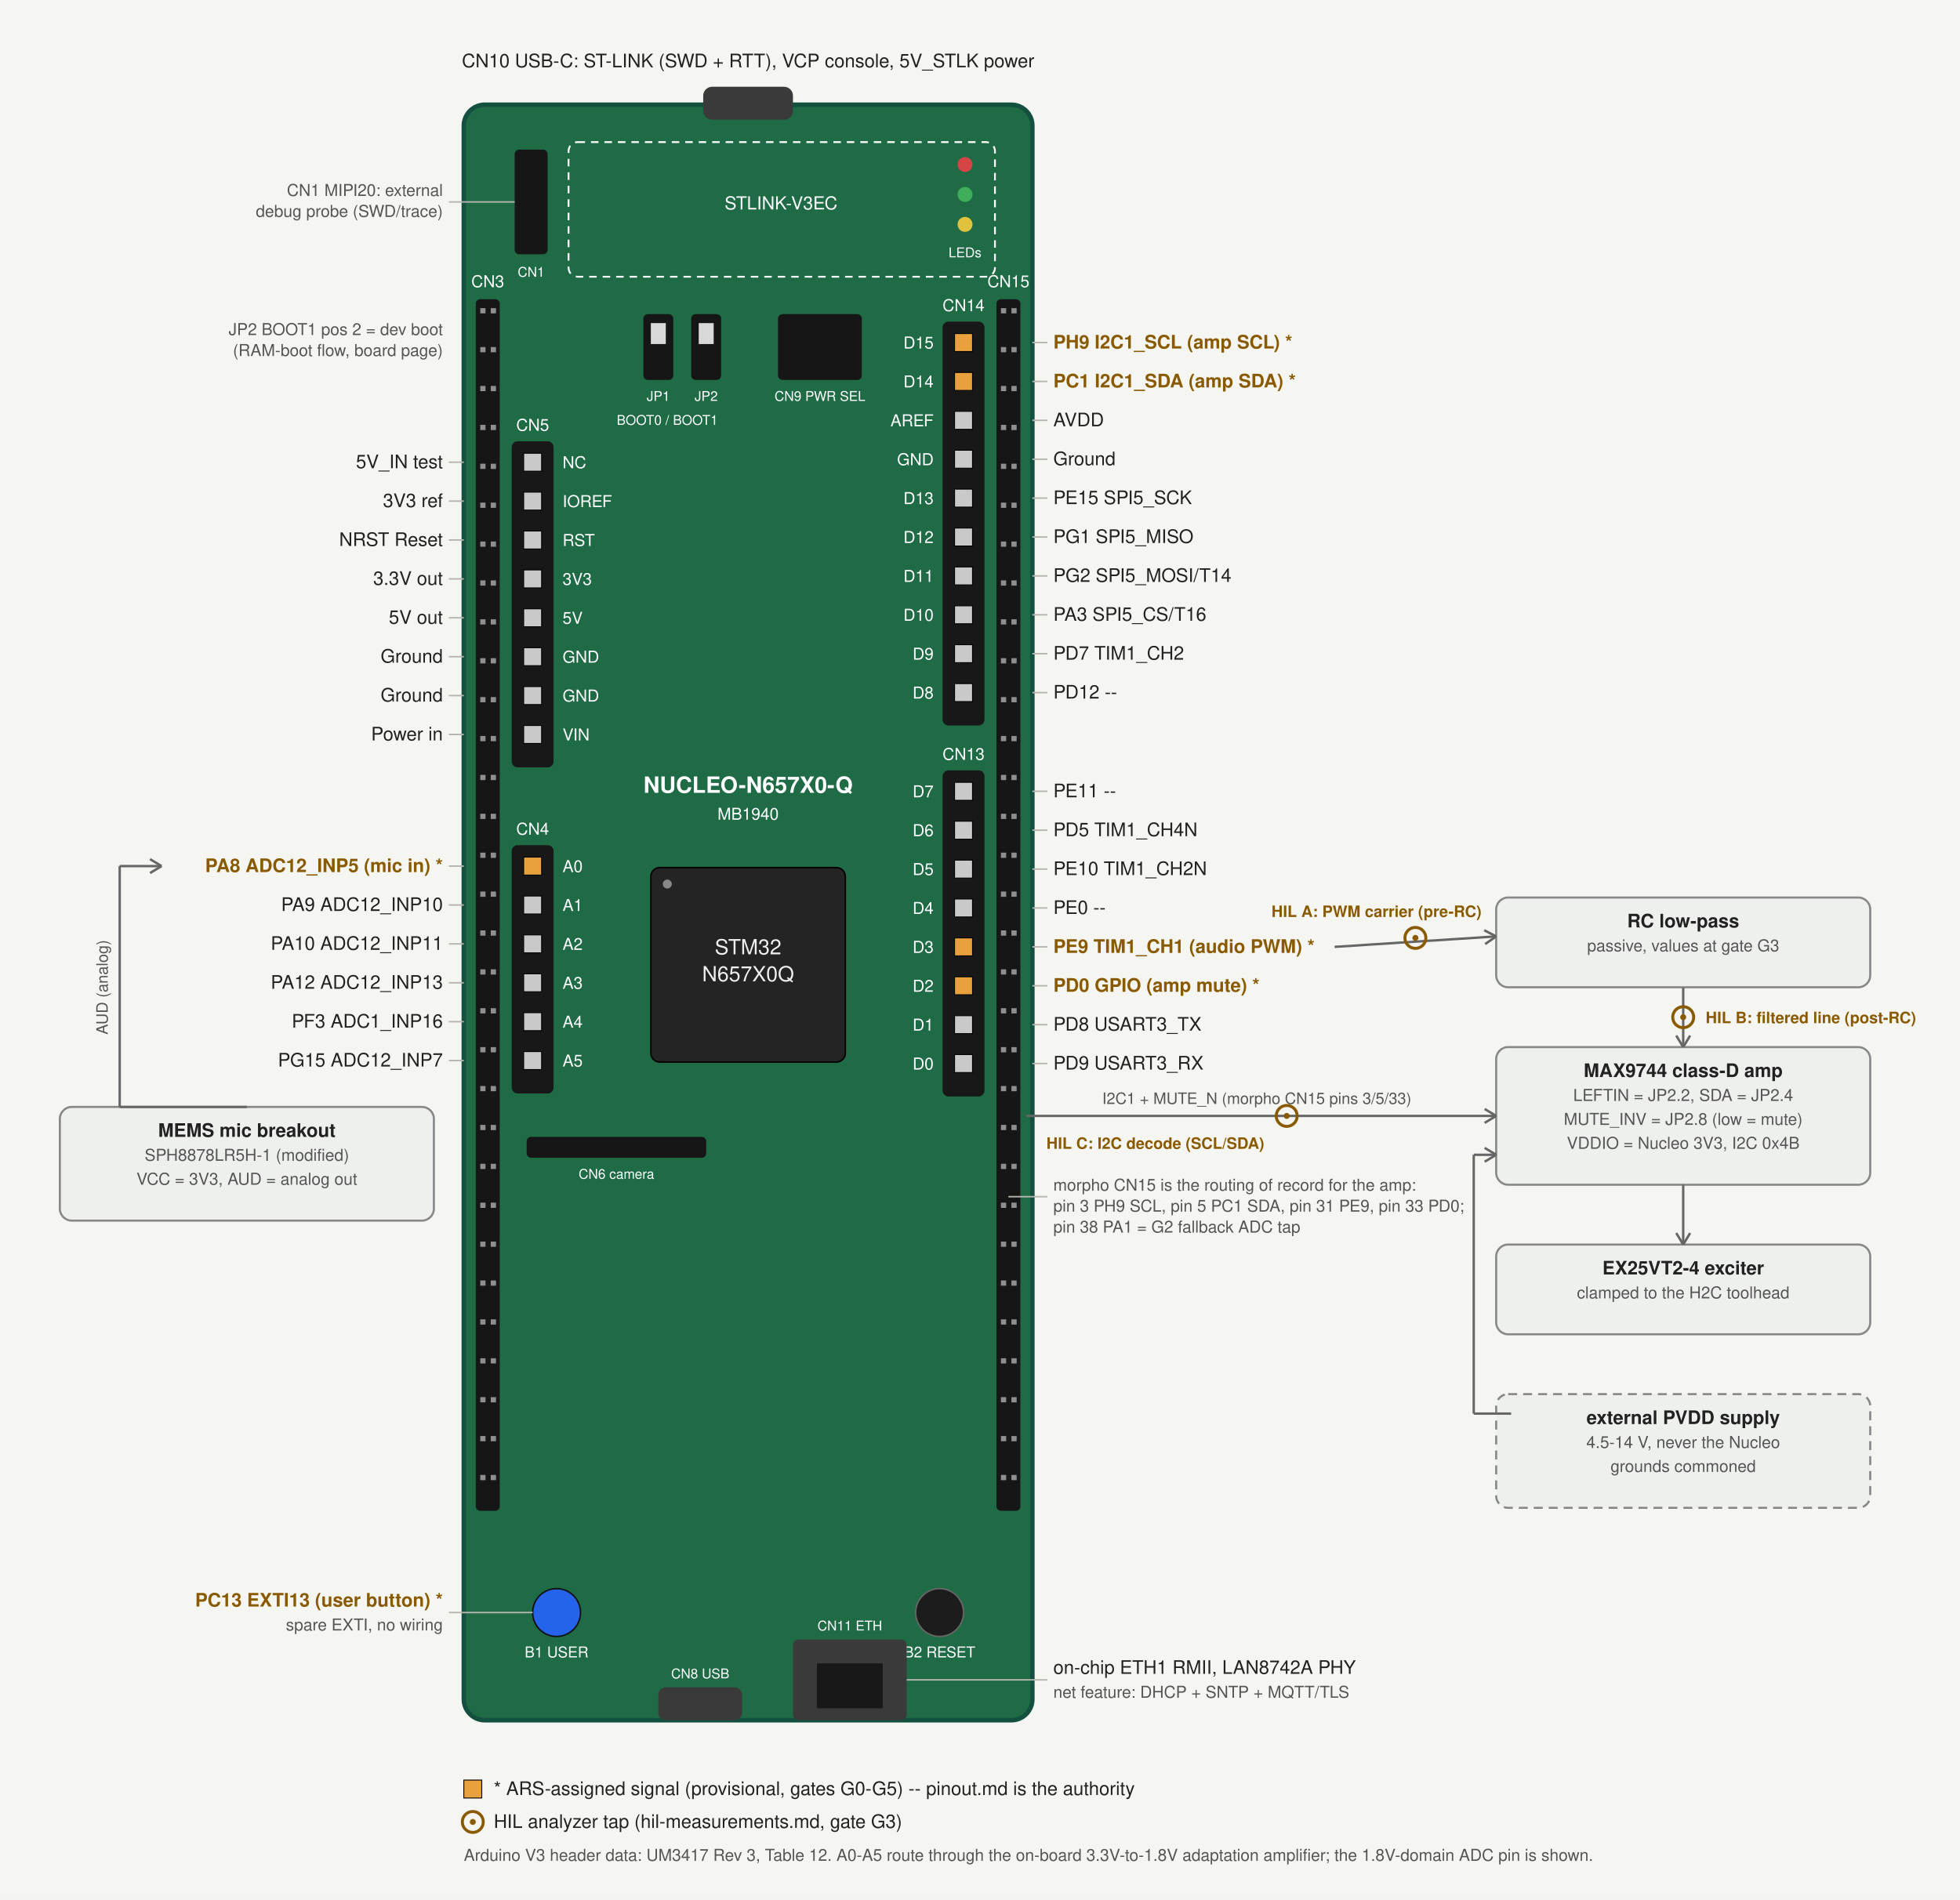
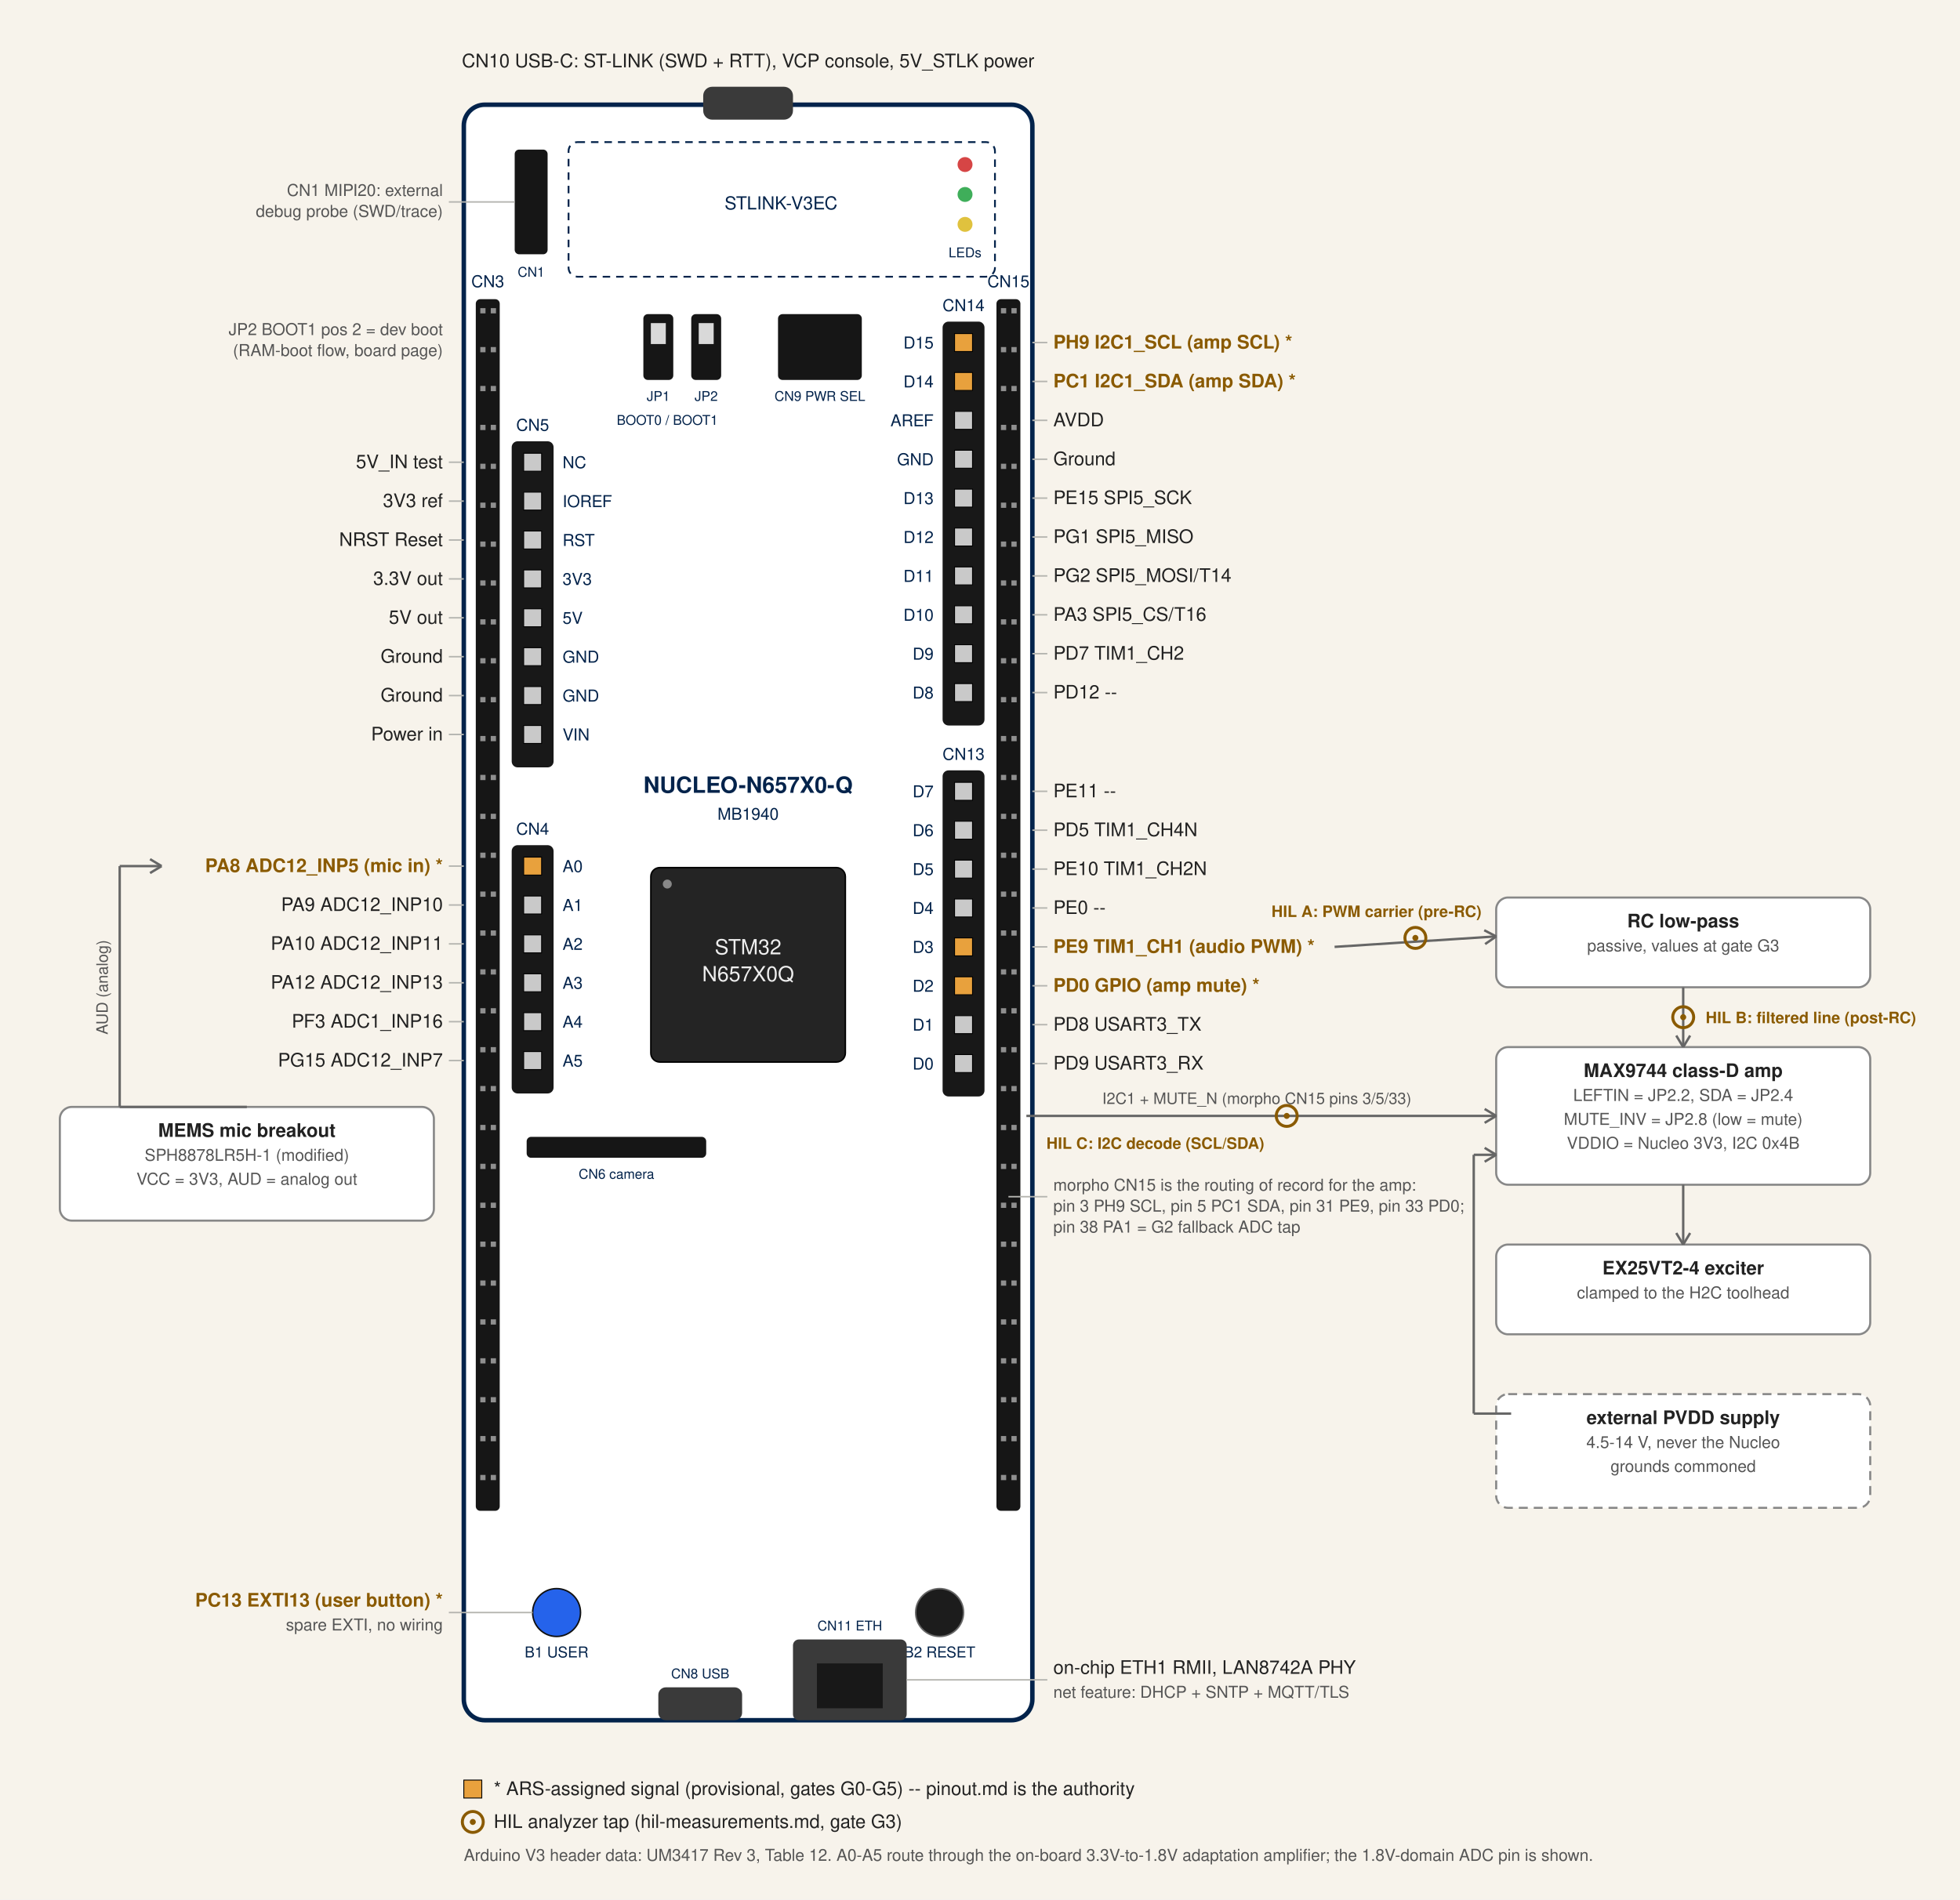
<svg xmlns="http://www.w3.org/2000/svg" viewBox="0 0 1310 1270" font-family="Helvetica, Arial, sans-serif">
-   <rect x="0" y="0" width="1310" height="1270" fill="#f5f5f2" />
-   <rect x="310" y="70" width="380" height="1080" rx="14" fill="#1e6b46" stroke="#14503f" stroke-width="3" />
+   <rect x="0" y="0" width="1310" height="1270" fill="#f7f3eb" />
+   <rect x="310" y="70" width="380" height="1080" rx="14" fill="#ffffff" stroke="#03234B" stroke-width="3" />
  <rect x="318" y="200" width="16" height="810" fill="#161616" rx="3" />
  <rect x="321" y="206" width="3.5" height="3.5" fill="#8f8f8f" />
  <rect x="328" y="206" width="3.5" height="3.5" fill="#8f8f8f" />
  <rect x="321" y="232" width="3.5" height="3.5" fill="#8f8f8f" />
  <rect x="328" y="232" width="3.5" height="3.5" fill="#8f8f8f" />
  <rect x="321" y="258" width="3.5" height="3.5" fill="#8f8f8f" />
  <rect x="328" y="258" width="3.5" height="3.5" fill="#8f8f8f" />
  <rect x="321" y="284" width="3.5" height="3.5" fill="#8f8f8f" />
  <rect x="328" y="284" width="3.5" height="3.5" fill="#8f8f8f" />
  <rect x="321" y="310" width="3.5" height="3.5" fill="#8f8f8f" />
  <rect x="328" y="310" width="3.5" height="3.5" fill="#8f8f8f" />
  <rect x="321" y="336" width="3.5" height="3.5" fill="#8f8f8f" />
  <rect x="328" y="336" width="3.5" height="3.5" fill="#8f8f8f" />
  <rect x="321" y="362" width="3.5" height="3.5" fill="#8f8f8f" />
  <rect x="328" y="362" width="3.5" height="3.5" fill="#8f8f8f" />
  <rect x="321" y="388" width="3.5" height="3.5" fill="#8f8f8f" />
  <rect x="328" y="388" width="3.5" height="3.5" fill="#8f8f8f" />
  <rect x="321" y="414" width="3.5" height="3.5" fill="#8f8f8f" />
  <rect x="328" y="414" width="3.5" height="3.5" fill="#8f8f8f" />
  <rect x="321" y="440" width="3.5" height="3.5" fill="#8f8f8f" />
  <rect x="328" y="440" width="3.5" height="3.5" fill="#8f8f8f" />
  <rect x="321" y="466" width="3.5" height="3.5" fill="#8f8f8f" />
  <rect x="328" y="466" width="3.5" height="3.5" fill="#8f8f8f" />
  <rect x="321" y="492" width="3.5" height="3.5" fill="#8f8f8f" />
  <rect x="328" y="492" width="3.5" height="3.5" fill="#8f8f8f" />
  <rect x="321" y="518" width="3.5" height="3.5" fill="#8f8f8f" />
  <rect x="328" y="518" width="3.5" height="3.5" fill="#8f8f8f" />
  <rect x="321" y="544" width="3.5" height="3.5" fill="#8f8f8f" />
  <rect x="328" y="544" width="3.5" height="3.5" fill="#8f8f8f" />
  <rect x="321" y="570" width="3.5" height="3.5" fill="#8f8f8f" />
  <rect x="328" y="570" width="3.5" height="3.5" fill="#8f8f8f" />
  <rect x="321" y="596" width="3.5" height="3.5" fill="#8f8f8f" />
  <rect x="328" y="596" width="3.5" height="3.5" fill="#8f8f8f" />
  <rect x="321" y="622" width="3.5" height="3.5" fill="#8f8f8f" />
  <rect x="328" y="622" width="3.5" height="3.5" fill="#8f8f8f" />
  <rect x="321" y="648" width="3.5" height="3.5" fill="#8f8f8f" />
  <rect x="328" y="648" width="3.5" height="3.5" fill="#8f8f8f" />
  <rect x="321" y="674" width="3.5" height="3.5" fill="#8f8f8f" />
  <rect x="328" y="674" width="3.5" height="3.5" fill="#8f8f8f" />
  <rect x="321" y="700" width="3.5" height="3.5" fill="#8f8f8f" />
  <rect x="328" y="700" width="3.5" height="3.5" fill="#8f8f8f" />
  <rect x="321" y="726" width="3.5" height="3.5" fill="#8f8f8f" />
  <rect x="328" y="726" width="3.5" height="3.5" fill="#8f8f8f" />
  <rect x="321" y="752" width="3.5" height="3.5" fill="#8f8f8f" />
  <rect x="328" y="752" width="3.5" height="3.5" fill="#8f8f8f" />
  <rect x="321" y="778" width="3.5" height="3.5" fill="#8f8f8f" />
  <rect x="328" y="778" width="3.5" height="3.5" fill="#8f8f8f" />
  <rect x="321" y="804" width="3.5" height="3.5" fill="#8f8f8f" />
  <rect x="328" y="804" width="3.5" height="3.5" fill="#8f8f8f" />
  <rect x="321" y="830" width="3.5" height="3.5" fill="#8f8f8f" />
  <rect x="328" y="830" width="3.5" height="3.5" fill="#8f8f8f" />
  <rect x="321" y="856" width="3.5" height="3.5" fill="#8f8f8f" />
  <rect x="328" y="856" width="3.5" height="3.5" fill="#8f8f8f" />
  <rect x="321" y="882" width="3.5" height="3.5" fill="#8f8f8f" />
  <rect x="328" y="882" width="3.5" height="3.5" fill="#8f8f8f" />
  <rect x="321" y="908" width="3.5" height="3.5" fill="#8f8f8f" />
  <rect x="328" y="908" width="3.5" height="3.5" fill="#8f8f8f" />
  <rect x="321" y="934" width="3.5" height="3.5" fill="#8f8f8f" />
  <rect x="328" y="934" width="3.5" height="3.5" fill="#8f8f8f" />
  <rect x="321" y="960" width="3.5" height="3.5" fill="#8f8f8f" />
  <rect x="328" y="960" width="3.5" height="3.5" fill="#8f8f8f" />
  <rect x="321" y="986" width="3.5" height="3.5" fill="#8f8f8f" />
  <rect x="328" y="986" width="3.5" height="3.5" fill="#8f8f8f" />
-   <text x="326" y="192" font-size="11" fill="#ffffff" text-anchor="middle">CN3</text>
+   <text x="326" y="192" font-size="11" fill="#03234B" text-anchor="middle">CN3</text>
  <rect x="666" y="200" width="16" height="810" fill="#161616" rx="3" />
  <rect x="669" y="206" width="3.5" height="3.5" fill="#8f8f8f" />
  <rect x="676" y="206" width="3.5" height="3.5" fill="#8f8f8f" />
  <rect x="669" y="232" width="3.5" height="3.5" fill="#8f8f8f" />
  <rect x="676" y="232" width="3.5" height="3.5" fill="#8f8f8f" />
  <rect x="669" y="258" width="3.5" height="3.5" fill="#8f8f8f" />
  <rect x="676" y="258" width="3.5" height="3.5" fill="#8f8f8f" />
  <rect x="669" y="284" width="3.5" height="3.5" fill="#8f8f8f" />
  <rect x="676" y="284" width="3.5" height="3.5" fill="#8f8f8f" />
  <rect x="669" y="310" width="3.5" height="3.5" fill="#8f8f8f" />
  <rect x="676" y="310" width="3.5" height="3.5" fill="#8f8f8f" />
  <rect x="669" y="336" width="3.5" height="3.5" fill="#8f8f8f" />
  <rect x="676" y="336" width="3.5" height="3.5" fill="#8f8f8f" />
  <rect x="669" y="362" width="3.5" height="3.5" fill="#8f8f8f" />
  <rect x="676" y="362" width="3.5" height="3.5" fill="#8f8f8f" />
  <rect x="669" y="388" width="3.5" height="3.5" fill="#8f8f8f" />
  <rect x="676" y="388" width="3.5" height="3.5" fill="#8f8f8f" />
  <rect x="669" y="414" width="3.5" height="3.5" fill="#8f8f8f" />
  <rect x="676" y="414" width="3.5" height="3.5" fill="#8f8f8f" />
  <rect x="669" y="440" width="3.5" height="3.5" fill="#8f8f8f" />
  <rect x="676" y="440" width="3.5" height="3.5" fill="#8f8f8f" />
  <rect x="669" y="466" width="3.5" height="3.5" fill="#8f8f8f" />
  <rect x="676" y="466" width="3.5" height="3.5" fill="#8f8f8f" />
  <rect x="669" y="492" width="3.5" height="3.5" fill="#8f8f8f" />
  <rect x="676" y="492" width="3.5" height="3.5" fill="#8f8f8f" />
  <rect x="669" y="518" width="3.5" height="3.5" fill="#8f8f8f" />
  <rect x="676" y="518" width="3.5" height="3.5" fill="#8f8f8f" />
  <rect x="669" y="544" width="3.5" height="3.5" fill="#8f8f8f" />
  <rect x="676" y="544" width="3.5" height="3.5" fill="#8f8f8f" />
  <rect x="669" y="570" width="3.5" height="3.5" fill="#8f8f8f" />
  <rect x="676" y="570" width="3.5" height="3.5" fill="#8f8f8f" />
  <rect x="669" y="596" width="3.5" height="3.5" fill="#8f8f8f" />
  <rect x="676" y="596" width="3.5" height="3.5" fill="#8f8f8f" />
  <rect x="669" y="622" width="3.5" height="3.5" fill="#8f8f8f" />
  <rect x="676" y="622" width="3.5" height="3.5" fill="#8f8f8f" />
  <rect x="669" y="648" width="3.5" height="3.5" fill="#8f8f8f" />
  <rect x="676" y="648" width="3.5" height="3.5" fill="#8f8f8f" />
  <rect x="669" y="674" width="3.5" height="3.5" fill="#8f8f8f" />
  <rect x="676" y="674" width="3.5" height="3.5" fill="#8f8f8f" />
  <rect x="669" y="700" width="3.5" height="3.5" fill="#8f8f8f" />
  <rect x="676" y="700" width="3.5" height="3.5" fill="#8f8f8f" />
  <rect x="669" y="726" width="3.5" height="3.5" fill="#8f8f8f" />
  <rect x="676" y="726" width="3.5" height="3.5" fill="#8f8f8f" />
  <rect x="669" y="752" width="3.5" height="3.5" fill="#8f8f8f" />
  <rect x="676" y="752" width="3.5" height="3.5" fill="#8f8f8f" />
  <rect x="669" y="778" width="3.5" height="3.5" fill="#8f8f8f" />
  <rect x="676" y="778" width="3.5" height="3.5" fill="#8f8f8f" />
  <rect x="669" y="804" width="3.5" height="3.5" fill="#8f8f8f" />
  <rect x="676" y="804" width="3.5" height="3.5" fill="#8f8f8f" />
  <rect x="669" y="830" width="3.5" height="3.5" fill="#8f8f8f" />
  <rect x="676" y="830" width="3.5" height="3.5" fill="#8f8f8f" />
  <rect x="669" y="856" width="3.5" height="3.5" fill="#8f8f8f" />
  <rect x="676" y="856" width="3.5" height="3.5" fill="#8f8f8f" />
  <rect x="669" y="882" width="3.5" height="3.5" fill="#8f8f8f" />
  <rect x="676" y="882" width="3.5" height="3.5" fill="#8f8f8f" />
  <rect x="669" y="908" width="3.5" height="3.5" fill="#8f8f8f" />
  <rect x="676" y="908" width="3.5" height="3.5" fill="#8f8f8f" />
  <rect x="669" y="934" width="3.5" height="3.5" fill="#8f8f8f" />
  <rect x="676" y="934" width="3.5" height="3.5" fill="#8f8f8f" />
  <rect x="669" y="960" width="3.5" height="3.5" fill="#8f8f8f" />
  <rect x="676" y="960" width="3.5" height="3.5" fill="#8f8f8f" />
  <rect x="669" y="986" width="3.5" height="3.5" fill="#8f8f8f" />
  <rect x="676" y="986" width="3.5" height="3.5" fill="#8f8f8f" />
-   <text x="674" y="192" font-size="11" fill="#ffffff" text-anchor="middle">CN15</text>
-   <text x="500" y="530" font-size="15" fill="#ffffff" text-anchor="middle" font-weight="bold">NUCLEO-N657X0-Q</text>
-   <text x="500" y="548" font-size="11" fill="#ffffff" text-anchor="middle">MB1940</text>
+   <text x="674" y="192" font-size="11" fill="#03234B" text-anchor="middle">CN15</text>
+   <text x="500" y="530" font-size="15" fill="#03234B" text-anchor="middle" font-weight="bold">NUCLEO-N657X0-Q</text>
+   <text x="500" y="548" font-size="11" fill="#03234B" text-anchor="middle">MB1940</text>
  <rect x="630" y="215" width="28" height="270" rx="4" fill="#181818" />
-   <text x="644" y="208" font-size="11" fill="#ffffff" text-anchor="middle">CN14</text>
+   <text x="644" y="208" font-size="11" fill="#03234B" text-anchor="middle">CN14</text>
  <rect x="638" y="223" width="12" height="12" fill="#e8a13d" stroke="#000" stroke-width="0.6" />
-   <text x="624" y="233" font-size="11" fill="#ffffff" text-anchor="end">D15</text>
+   <text x="624" y="233" font-size="11" fill="#03234B" text-anchor="end">D15</text>
  <line x1="690" y1="229" x2="700" y2="229" stroke="#b5b5b0" stroke-width="1" />
  <text x="704" y="233" font-size="12.5" fill="#8a5a00" font-weight="bold" text-anchor="start">PH9  I2C1_SCL  (amp SCL) *</text>
  <rect x="638" y="249" width="12" height="12" fill="#e8a13d" stroke="#000" stroke-width="0.6" />
-   <text x="624" y="259" font-size="11" fill="#ffffff" text-anchor="end">D14</text>
+   <text x="624" y="259" font-size="11" fill="#03234B" text-anchor="end">D14</text>
  <line x1="690" y1="255" x2="700" y2="255" stroke="#b5b5b0" stroke-width="1" />
  <text x="704" y="259" font-size="12.5" fill="#8a5a00" font-weight="bold" text-anchor="start">PC1  I2C1_SDA  (amp SDA) *</text>
  <rect x="638" y="275" width="12" height="12" fill="#c9c9c9" stroke="#000" stroke-width="0.6" />
-   <text x="624" y="285" font-size="11" fill="#ffffff" text-anchor="end">AREF</text>
+   <text x="624" y="285" font-size="11" fill="#03234B" text-anchor="end">AREF</text>
  <line x1="690" y1="281" x2="700" y2="281" stroke="#b5b5b0" stroke-width="1" />
  <text x="704" y="285" font-size="12.5" fill="#222222" text-anchor="start">AVDD</text>
  <rect x="638" y="301" width="12" height="12" fill="#c9c9c9" stroke="#000" stroke-width="0.6" />
-   <text x="624" y="311" font-size="11" fill="#ffffff" text-anchor="end">GND</text>
+   <text x="624" y="311" font-size="11" fill="#03234B" text-anchor="end">GND</text>
  <line x1="690" y1="307" x2="700" y2="307" stroke="#b5b5b0" stroke-width="1" />
  <text x="704" y="311" font-size="12.5" fill="#222222" text-anchor="start">Ground</text>
  <rect x="638" y="327" width="12" height="12" fill="#c9c9c9" stroke="#000" stroke-width="0.6" />
-   <text x="624" y="337" font-size="11" fill="#ffffff" text-anchor="end">D13</text>
+   <text x="624" y="337" font-size="11" fill="#03234B" text-anchor="end">D13</text>
  <line x1="690" y1="333" x2="700" y2="333" stroke="#b5b5b0" stroke-width="1" />
  <text x="704" y="337" font-size="12.5" fill="#222222" text-anchor="start">PE15  SPI5_SCK</text>
  <rect x="638" y="353" width="12" height="12" fill="#c9c9c9" stroke="#000" stroke-width="0.6" />
-   <text x="624" y="363" font-size="11" fill="#ffffff" text-anchor="end">D12</text>
+   <text x="624" y="363" font-size="11" fill="#03234B" text-anchor="end">D12</text>
  <line x1="690" y1="359" x2="700" y2="359" stroke="#b5b5b0" stroke-width="1" />
  <text x="704" y="363" font-size="12.5" fill="#222222" text-anchor="start">PG1  SPI5_MISO</text>
  <rect x="638" y="379" width="12" height="12" fill="#c9c9c9" stroke="#000" stroke-width="0.6" />
-   <text x="624" y="389" font-size="11" fill="#ffffff" text-anchor="end">D11</text>
+   <text x="624" y="389" font-size="11" fill="#03234B" text-anchor="end">D11</text>
  <line x1="690" y1="385" x2="700" y2="385" stroke="#b5b5b0" stroke-width="1" />
  <text x="704" y="389" font-size="12.5" fill="#222222" text-anchor="start">PG2  SPI5_MOSI/T14</text>
  <rect x="638" y="405" width="12" height="12" fill="#c9c9c9" stroke="#000" stroke-width="0.6" />
-   <text x="624" y="415" font-size="11" fill="#ffffff" text-anchor="end">D10</text>
+   <text x="624" y="415" font-size="11" fill="#03234B" text-anchor="end">D10</text>
  <line x1="690" y1="411" x2="700" y2="411" stroke="#b5b5b0" stroke-width="1" />
  <text x="704" y="415" font-size="12.5" fill="#222222" text-anchor="start">PA3  SPI5_CS/T16</text>
  <rect x="638" y="431" width="12" height="12" fill="#c9c9c9" stroke="#000" stroke-width="0.6" />
-   <text x="624" y="441" font-size="11" fill="#ffffff" text-anchor="end">D9</text>
+   <text x="624" y="441" font-size="11" fill="#03234B" text-anchor="end">D9</text>
  <line x1="690" y1="437" x2="700" y2="437" stroke="#b5b5b0" stroke-width="1" />
  <text x="704" y="441" font-size="12.5" fill="#222222" text-anchor="start">PD7  TIM1_CH2</text>
  <rect x="638" y="457" width="12" height="12" fill="#c9c9c9" stroke="#000" stroke-width="0.6" />
-   <text x="624" y="467" font-size="11" fill="#ffffff" text-anchor="end">D8</text>
+   <text x="624" y="467" font-size="11" fill="#03234B" text-anchor="end">D8</text>
  <line x1="690" y1="463" x2="700" y2="463" stroke="#b5b5b0" stroke-width="1" />
  <text x="704" y="467" font-size="12.5" fill="#222222" text-anchor="start">PD12  --</text>
  <rect x="630" y="515" width="28" height="218" rx="4" fill="#181818" />
-   <text x="644" y="508" font-size="11" fill="#ffffff" text-anchor="middle">CN13</text>
+   <text x="644" y="508" font-size="11" fill="#03234B" text-anchor="middle">CN13</text>
  <rect x="638" y="523" width="12" height="12" fill="#c9c9c9" stroke="#000" stroke-width="0.6" />
-   <text x="624" y="533" font-size="11" fill="#ffffff" text-anchor="end">D7</text>
+   <text x="624" y="533" font-size="11" fill="#03234B" text-anchor="end">D7</text>
  <line x1="690" y1="529" x2="700" y2="529" stroke="#b5b5b0" stroke-width="1" />
  <text x="704" y="533" font-size="12.5" fill="#222222" text-anchor="start">PE11  --</text>
  <rect x="638" y="549" width="12" height="12" fill="#c9c9c9" stroke="#000" stroke-width="0.6" />
-   <text x="624" y="559" font-size="11" fill="#ffffff" text-anchor="end">D6</text>
+   <text x="624" y="559" font-size="11" fill="#03234B" text-anchor="end">D6</text>
  <line x1="690" y1="555" x2="700" y2="555" stroke="#b5b5b0" stroke-width="1" />
  <text x="704" y="559" font-size="12.5" fill="#222222" text-anchor="start">PD5  TIM1_CH4N</text>
  <rect x="638" y="575" width="12" height="12" fill="#c9c9c9" stroke="#000" stroke-width="0.6" />
-   <text x="624" y="585" font-size="11" fill="#ffffff" text-anchor="end">D5</text>
+   <text x="624" y="585" font-size="11" fill="#03234B" text-anchor="end">D5</text>
  <line x1="690" y1="581" x2="700" y2="581" stroke="#b5b5b0" stroke-width="1" />
  <text x="704" y="585" font-size="12.5" fill="#222222" text-anchor="start">PE10  TIM1_CH2N</text>
  <rect x="638" y="601" width="12" height="12" fill="#c9c9c9" stroke="#000" stroke-width="0.6" />
-   <text x="624" y="611" font-size="11" fill="#ffffff" text-anchor="end">D4</text>
+   <text x="624" y="611" font-size="11" fill="#03234B" text-anchor="end">D4</text>
  <line x1="690" y1="607" x2="700" y2="607" stroke="#b5b5b0" stroke-width="1" />
  <text x="704" y="611" font-size="12.5" fill="#222222" text-anchor="start">PE0  --</text>
  <rect x="638" y="627" width="12" height="12" fill="#e8a13d" stroke="#000" stroke-width="0.6" />
-   <text x="624" y="637" font-size="11" fill="#ffffff" text-anchor="end">D3</text>
+   <text x="624" y="637" font-size="11" fill="#03234B" text-anchor="end">D3</text>
  <line x1="690" y1="633" x2="700" y2="633" stroke="#b5b5b0" stroke-width="1" />
  <text x="704" y="637" font-size="12.5" fill="#8a5a00" font-weight="bold" text-anchor="start">PE9  TIM1_CH1  (audio PWM) *</text>
  <rect x="638" y="653" width="12" height="12" fill="#e8a13d" stroke="#000" stroke-width="0.6" />
-   <text x="624" y="663" font-size="11" fill="#ffffff" text-anchor="end">D2</text>
+   <text x="624" y="663" font-size="11" fill="#03234B" text-anchor="end">D2</text>
  <line x1="690" y1="659" x2="700" y2="659" stroke="#b5b5b0" stroke-width="1" />
  <text x="704" y="663" font-size="12.5" fill="#8a5a00" font-weight="bold" text-anchor="start">PD0  GPIO  (amp mute) *</text>
  <rect x="638" y="679" width="12" height="12" fill="#c9c9c9" stroke="#000" stroke-width="0.6" />
-   <text x="624" y="689" font-size="11" fill="#ffffff" text-anchor="end">D1</text>
+   <text x="624" y="689" font-size="11" fill="#03234B" text-anchor="end">D1</text>
  <line x1="690" y1="685" x2="700" y2="685" stroke="#b5b5b0" stroke-width="1" />
  <text x="704" y="689" font-size="12.5" fill="#222222" text-anchor="start">PD8  USART3_TX</text>
  <rect x="638" y="705" width="12" height="12" fill="#c9c9c9" stroke="#000" stroke-width="0.6" />
-   <text x="624" y="715" font-size="11" fill="#ffffff" text-anchor="end">D0</text>
+   <text x="624" y="715" font-size="11" fill="#03234B" text-anchor="end">D0</text>
  <line x1="690" y1="711" x2="700" y2="711" stroke="#b5b5b0" stroke-width="1" />
  <text x="704" y="715" font-size="12.5" fill="#222222" text-anchor="start">PD9  USART3_RX</text>
  <rect x="342" y="295" width="28" height="218" rx="4" fill="#181818" />
-   <text x="356" y="288" font-size="11" fill="#ffffff" text-anchor="middle">CN5</text>
+   <text x="356" y="288" font-size="11" fill="#03234B" text-anchor="middle">CN5</text>
  <rect x="350" y="303" width="12" height="12" fill="#c9c9c9" stroke="#000" stroke-width="0.6" />
-   <text x="376" y="313" font-size="11" fill="#ffffff">NC</text>
+   <text x="376" y="313" font-size="11" fill="#03234B">NC</text>
  <line x1="310" y1="309" x2="300" y2="309" stroke="#b5b5b0" stroke-width="1" />
  <text x="296" y="313" font-size="12.5" fill="#222222" text-anchor="end">5V_IN test</text>
  <rect x="350" y="329" width="12" height="12" fill="#c9c9c9" stroke="#000" stroke-width="0.6" />
-   <text x="376" y="339" font-size="11" fill="#ffffff">IOREF</text>
+   <text x="376" y="339" font-size="11" fill="#03234B">IOREF</text>
  <line x1="310" y1="335" x2="300" y2="335" stroke="#b5b5b0" stroke-width="1" />
  <text x="296" y="339" font-size="12.5" fill="#222222" text-anchor="end">3V3 ref</text>
  <rect x="350" y="355" width="12" height="12" fill="#c9c9c9" stroke="#000" stroke-width="0.6" />
-   <text x="376" y="365" font-size="11" fill="#ffffff">RST</text>
+   <text x="376" y="365" font-size="11" fill="#03234B">RST</text>
  <line x1="310" y1="361" x2="300" y2="361" stroke="#b5b5b0" stroke-width="1" />
  <text x="296" y="365" font-size="12.5" fill="#222222" text-anchor="end">NRST  Reset</text>
  <rect x="350" y="381" width="12" height="12" fill="#c9c9c9" stroke="#000" stroke-width="0.6" />
-   <text x="376" y="391" font-size="11" fill="#ffffff">3V3</text>
+   <text x="376" y="391" font-size="11" fill="#03234B">3V3</text>
  <line x1="310" y1="387" x2="300" y2="387" stroke="#b5b5b0" stroke-width="1" />
  <text x="296" y="391" font-size="12.5" fill="#222222" text-anchor="end">3.3V out</text>
  <rect x="350" y="407" width="12" height="12" fill="#c9c9c9" stroke="#000" stroke-width="0.6" />
-   <text x="376" y="417" font-size="11" fill="#ffffff">5V</text>
+   <text x="376" y="417" font-size="11" fill="#03234B">5V</text>
  <line x1="310" y1="413" x2="300" y2="413" stroke="#b5b5b0" stroke-width="1" />
  <text x="296" y="417" font-size="12.5" fill="#222222" text-anchor="end">5V out</text>
  <rect x="350" y="433" width="12" height="12" fill="#c9c9c9" stroke="#000" stroke-width="0.6" />
-   <text x="376" y="443" font-size="11" fill="#ffffff">GND</text>
+   <text x="376" y="443" font-size="11" fill="#03234B">GND</text>
  <line x1="310" y1="439" x2="300" y2="439" stroke="#b5b5b0" stroke-width="1" />
  <text x="296" y="443" font-size="12.5" fill="#222222" text-anchor="end">Ground</text>
  <rect x="350" y="459" width="12" height="12" fill="#c9c9c9" stroke="#000" stroke-width="0.6" />
-   <text x="376" y="469" font-size="11" fill="#ffffff">GND</text>
+   <text x="376" y="469" font-size="11" fill="#03234B">GND</text>
  <line x1="310" y1="465" x2="300" y2="465" stroke="#b5b5b0" stroke-width="1" />
  <text x="296" y="469" font-size="12.5" fill="#222222" text-anchor="end">Ground</text>
  <rect x="350" y="485" width="12" height="12" fill="#c9c9c9" stroke="#000" stroke-width="0.6" />
-   <text x="376" y="495" font-size="11" fill="#ffffff">VIN</text>
+   <text x="376" y="495" font-size="11" fill="#03234B">VIN</text>
  <line x1="310" y1="491" x2="300" y2="491" stroke="#b5b5b0" stroke-width="1" />
  <text x="296" y="495" font-size="12.5" fill="#222222" text-anchor="end">Power in</text>
  <rect x="342" y="565" width="28" height="166" rx="4" fill="#181818" />
-   <text x="356" y="558" font-size="11" fill="#ffffff" text-anchor="middle">CN4</text>
+   <text x="356" y="558" font-size="11" fill="#03234B" text-anchor="middle">CN4</text>
  <rect x="350" y="573" width="12" height="12" fill="#e8a13d" stroke="#000" stroke-width="0.6" />
-   <text x="376" y="583" font-size="11" fill="#ffffff">A0</text>
+   <text x="376" y="583" font-size="11" fill="#03234B">A0</text>
  <line x1="310" y1="579" x2="300" y2="579" stroke="#b5b5b0" stroke-width="1" />
  <text x="296" y="583" font-size="12.5" fill="#8a5a00" font-weight="bold" text-anchor="end">PA8  ADC12_INP5  (mic in) *</text>
  <rect x="350" y="599" width="12" height="12" fill="#c9c9c9" stroke="#000" stroke-width="0.6" />
-   <text x="376" y="609" font-size="11" fill="#ffffff">A1</text>
+   <text x="376" y="609" font-size="11" fill="#03234B">A1</text>
  <line x1="310" y1="605" x2="300" y2="605" stroke="#b5b5b0" stroke-width="1" />
  <text x="296" y="609" font-size="12.5" fill="#222222" text-anchor="end">PA9  ADC12_INP10</text>
  <rect x="350" y="625" width="12" height="12" fill="#c9c9c9" stroke="#000" stroke-width="0.6" />
-   <text x="376" y="635" font-size="11" fill="#ffffff">A2</text>
+   <text x="376" y="635" font-size="11" fill="#03234B">A2</text>
  <line x1="310" y1="631" x2="300" y2="631" stroke="#b5b5b0" stroke-width="1" />
  <text x="296" y="635" font-size="12.5" fill="#222222" text-anchor="end">PA10  ADC12_INP11</text>
  <rect x="350" y="651" width="12" height="12" fill="#c9c9c9" stroke="#000" stroke-width="0.6" />
-   <text x="376" y="661" font-size="11" fill="#ffffff">A3</text>
+   <text x="376" y="661" font-size="11" fill="#03234B">A3</text>
  <line x1="310" y1="657" x2="300" y2="657" stroke="#b5b5b0" stroke-width="1" />
  <text x="296" y="661" font-size="12.5" fill="#222222" text-anchor="end">PA12  ADC12_INP13</text>
  <rect x="350" y="677" width="12" height="12" fill="#c9c9c9" stroke="#000" stroke-width="0.6" />
-   <text x="376" y="687" font-size="11" fill="#ffffff">A4</text>
+   <text x="376" y="687" font-size="11" fill="#03234B">A4</text>
  <line x1="310" y1="683" x2="300" y2="683" stroke="#b5b5b0" stroke-width="1" />
  <text x="296" y="687" font-size="12.5" fill="#222222" text-anchor="end">PF3  ADC1_INP16</text>
  <rect x="350" y="703" width="12" height="12" fill="#c9c9c9" stroke="#000" stroke-width="0.6" />
-   <text x="376" y="713" font-size="11" fill="#ffffff">A5</text>
+   <text x="376" y="713" font-size="11" fill="#03234B">A5</text>
  <line x1="310" y1="709" x2="300" y2="709" stroke="#b5b5b0" stroke-width="1" />
  <text x="296" y="713" font-size="12.5" fill="#222222" text-anchor="end">PG15  ADC12_INP7</text>
  <rect x="470" y="58" width="60" height="22" rx="6" fill="#3a3a3a" />
-   <rect x="380" y="95" width="285" height="90" rx="6" fill="none" stroke="#ffffff" stroke-dasharray="5 4" stroke-width="1.2" />
-   <text x="522" y="140" font-size="12" fill="#ffffff" text-anchor="middle">STLINK-V3EC</text>
+   <rect x="380" y="95" width="285" height="90" rx="6" fill="none" stroke="#03234B" stroke-dasharray="5 4" stroke-width="1.2" />
+   <text x="522" y="140" font-size="12" fill="#03234B" text-anchor="middle">STLINK-V3EC</text>
  <text x="500" y="45" font-size="12.5" fill="#222222" text-anchor="middle">CN10 USB-C: ST-LINK (SWD + RTT), VCP console, 5V_STLK power</text>
  <rect x="344" y="100" width="22" height="70" rx="3" fill="#161616" />
-   <text x="355" y="185" font-size="9" fill="#ffffff" text-anchor="middle">CN1</text>
+   <text x="355" y="185" font-size="9" fill="#03234B" text-anchor="middle">CN1</text>
  <line x1="344" y1="135" x2="300" y2="135" stroke="#b5b5b0" />
  <text x="296" y="131" font-size="11" fill="#555555" text-anchor="end">CN1 MIPI20: external</text>
  <text x="296" y="145" font-size="11" fill="#555555" text-anchor="end">debug probe (SWD/trace)</text>
  <circle cx="645" cy="110" r="5" fill="#d64545" />
  <circle cx="645" cy="130" r="5" fill="#3fae5a" />
  <circle cx="645" cy="150" r="5" fill="#e0c23e" />
-   <text x="645" y="172" font-size="9" fill="#ffffff" text-anchor="middle">LEDs</text>
+   <text x="645" y="172" font-size="9" fill="#03234B" text-anchor="middle">LEDs</text>
  <rect x="430" y="210" width="20" height="44" rx="3" fill="#161616" />
  <rect x="435" y="216" width="10" height="14" fill="#d9d9d9" />
-   <text x="440" y="268" font-size="9" fill="#ffffff" text-anchor="middle">JP1</text>
+   <text x="440" y="268" font-size="9" fill="#03234B" text-anchor="middle">JP1</text>
  <rect x="462" y="210" width="20" height="44" rx="3" fill="#161616" />
  <rect x="467" y="216" width="10" height="14" fill="#d9d9d9" />
-   <text x="472" y="268" font-size="9" fill="#ffffff" text-anchor="middle">JP2</text>
-   <text x="446" y="284" font-size="9" fill="#ffffff" text-anchor="middle">BOOT0 / BOOT1</text>
+   <text x="472" y="268" font-size="9" fill="#03234B" text-anchor="middle">JP2</text>
+   <text x="446" y="284" font-size="9" fill="#03234B" text-anchor="middle">BOOT0 / BOOT1</text>
  <rect x="520" y="210" width="56" height="44" rx="3" fill="#161616" />
-   <text x="548" y="268" font-size="9" fill="#ffffff" text-anchor="middle">CN9 PWR SEL</text>
+   <text x="548" y="268" font-size="9" fill="#03234B" text-anchor="middle">CN9 PWR SEL</text>
  <text x="296" y="224" font-size="11" fill="#555555" text-anchor="end">JP2 BOOT1 pos 2 = dev boot</text>
  <text x="296" y="238" font-size="11" fill="#555555" text-anchor="end">(RAM-boot flow, board page)</text>
  <rect x="435" y="580" width="130" height="130" rx="6" fill="#242424" stroke="#000" />
  <text x="500" y="638" font-size="14" fill="#eee" text-anchor="middle">STM32</text>
  <text x="500" y="656" font-size="14" fill="#eee" text-anchor="middle">N657X0Q</text>
  <circle cx="446" cy="591" r="3" fill="#888" />
  <rect x="352" y="760" width="120" height="14" rx="3" fill="#161616" />
-   <text x="412" y="788" font-size="9" fill="#ffffff" text-anchor="middle">CN6 camera</text>
+   <text x="412" y="788" font-size="9" fill="#03234B" text-anchor="middle">CN6 camera</text>
  <circle cx="372" cy="1078" r="16" fill="#2563eb" stroke="#111" />
-   <text x="372" y="1108" font-size="10" fill="#ffffff" text-anchor="middle">B1 USER</text>
+   <text x="372" y="1108" font-size="10" fill="#03234B" text-anchor="middle">B1 USER</text>
  <circle cx="628" cy="1078" r="16" fill="#1c1c1c" stroke="#666" />
-   <text x="628" y="1108" font-size="10" fill="#ffffff" text-anchor="middle">B2 RESET</text>
+   <text x="628" y="1108" font-size="10" fill="#03234B" text-anchor="middle">B2 RESET</text>
  <rect x="440" y="1128" width="56" height="22" rx="5" fill="#3a3a3a" />
-   <text x="468" y="1122" font-size="9" fill="#ffffff" text-anchor="middle">CN8 USB</text>
+   <text x="468" y="1122" font-size="9" fill="#03234B" text-anchor="middle">CN8 USB</text>
  <rect x="530" y="1096" width="76" height="54" rx="4" fill="#3a3a3a" />
  <rect x="546" y="1112" width="44" height="30" fill="#181818" />
-   <text x="568" y="1090" font-size="9" fill="#ffffff" text-anchor="middle">CN11 ETH</text>
+   <text x="568" y="1090" font-size="9" fill="#03234B" text-anchor="middle">CN11 ETH</text>
  <line x1="356" y1="1078" x2="300" y2="1078" stroke="#b5b5b0" />
  <text x="296" y="1074" font-size="12.5" fill="#8a5a00" font-weight="bold" text-anchor="end">PC13  EXTI13  (user button) *</text>
  <text x="296" y="1090" font-size="11" fill="#555555" text-anchor="end">spare EXTI, no wiring</text>
  <line x1="606" y1="1123" x2="700" y2="1123" stroke="#b5b5b0" />
  <text x="704" y="1119" font-size="12.5" fill="#222222">on-chip ETH1 RMII, LAN8742A PHY</text>
  <text x="704" y="1135" font-size="11" fill="#555555">net feature: DHCP + SNTP + MQTT/TLS</text>
  <line x1="674" y1="800" x2="700" y2="800" stroke="#b5b5b0" />
  <text x="704" y="796" font-size="11" fill="#555555">morpho CN15 is the routing of record for the amp:</text>
  <text x="704" y="810" font-size="11" fill="#555555">pin 3 PH9 SCL, pin 5 PC1 SDA, pin 31 PE9, pin 33 PD0;</text>
  <text x="704" y="824" font-size="11" fill="#555555">pin 38 PA1 = G2 fallback ADC tap</text>
-   <rect x="1000" y="600" width="250" height="60" rx="8" fill="#eef0ee" stroke="#888888" stroke-width="1.4" />
+   <rect x="1000" y="600" width="250" height="60" rx="8" fill="#ffffff" stroke="#888888" stroke-width="1.4" />
  <text x="1125.0" y="620" font-size="12.5" fill="#222222" font-weight="bold" text-anchor="middle">RC low-pass</text>
  <text x="1125.0" y="636" font-size="11" fill="#555555" text-anchor="middle">passive, values at gate G3</text>
-   <rect x="1000" y="700" width="250" height="92" rx="8" fill="#eef0ee" stroke="#888888" stroke-width="1.4" />
+   <rect x="1000" y="700" width="250" height="92" rx="8" fill="#ffffff" stroke="#888888" stroke-width="1.4" />
  <text x="1125.0" y="720" font-size="12.5" fill="#222222" font-weight="bold" text-anchor="middle">MAX9744 class-D amp</text>
  <text x="1125.0" y="736" font-size="11" fill="#555555" text-anchor="middle">LEFTIN = JP2.2, SDA = JP2.4</text>
  <text x="1125.0" y="752" font-size="11" fill="#555555" text-anchor="middle">MUTE_INV = JP2.8 (low = mute)</text>
  <text x="1125.0" y="768" font-size="11" fill="#555555" text-anchor="middle">VDDIO = Nucleo 3V3, I2C 0x4B</text>
-   <rect x="1000" y="832" width="250" height="60" rx="8" fill="#eef0ee" stroke="#888888" stroke-width="1.4" />
+   <rect x="1000" y="832" width="250" height="60" rx="8" fill="#ffffff" stroke="#888888" stroke-width="1.4" />
  <text x="1125.0" y="852" font-size="12.5" fill="#222222" font-weight="bold" text-anchor="middle">EX25VT2-4 exciter</text>
  <text x="1125.0" y="868" font-size="11" fill="#555555" text-anchor="middle">clamped to the H2C toolhead</text>
-   <rect x="1000" y="932" width="250" height="76" rx="8" fill="#eef0ee" stroke="#888888" stroke-width="1.4" stroke-dasharray="6 4" />
+   <rect x="1000" y="932" width="250" height="76" rx="8" fill="#ffffff" stroke="#888888" stroke-width="1.4" stroke-dasharray="6 4" />
  <text x="1125.0" y="952" font-size="12.5" fill="#222222" font-weight="bold" text-anchor="middle">external PVDD supply</text>
  <text x="1125.0" y="968" font-size="11" fill="#555555" text-anchor="middle">4.5-14 V, never the Nucleo</text>
  <text x="1125.0" y="984" font-size="11" fill="#555555" text-anchor="middle">grounds commoned</text>
-   <rect x="40" y="740" width="250" height="76" rx="8" fill="#eef0ee" stroke="#888888" stroke-width="1.4" />
+   <rect x="40" y="740" width="250" height="76" rx="8" fill="#ffffff" stroke="#888888" stroke-width="1.4" />
  <text x="165.0" y="760" font-size="12.5" fill="#222222" font-weight="bold" text-anchor="middle">MEMS mic breakout</text>
  <text x="165.0" y="776" font-size="11" fill="#555555" text-anchor="middle">SPH8878LR5H-1 (modified)</text>
  <text x="165.0" y="792" font-size="11" fill="#555555" text-anchor="middle">VCC = 3V3, AUD = analog out</text>
  <line x1="892" y1="633" x2="1000" y2="626" stroke="#666666" stroke-width="1.6" />
  <line x1="1000" y1="626" x2="992.604" y2="631.129" stroke="#666666" stroke-width="1.6" />
  <line x1="1000" y1="626" x2="992.004" y2="621.869" stroke="#666666" stroke-width="1.6" />
  <line x1="1125" y1="660" x2="1125" y2="700" stroke="#666666" stroke-width="1.6" />
  <line x1="1125" y1="700" x2="1120.36" y2="692.288" stroke="#666666" stroke-width="1.6" />
  <line x1="1125" y1="700" x2="1129.64" y2="692.288" stroke="#666666" stroke-width="1.6" />
  <line x1="1125" y1="792" x2="1125" y2="832" stroke="#666666" stroke-width="1.6" />
  <line x1="1125" y1="832" x2="1120.36" y2="824.288" stroke="#666666" stroke-width="1.6" />
  <line x1="1125" y1="832" x2="1129.64" y2="824.288" stroke="#666666" stroke-width="1.6" />
  <line x1="1010" y1="945" x2="985" y2="945" stroke="#666666" stroke-width="1.6" />
  <line x1="985" y1="945" x2="985" y2="772" stroke="#666666" stroke-width="1.6" />
  <line x1="985" y1="772" x2="1000" y2="772" stroke="#666666" stroke-width="1.6" />
  <line x1="1000" y1="772" x2="992.288" y2="776.64" stroke="#666666" stroke-width="1.6" />
  <line x1="1000" y1="772" x2="992.288" y2="767.36" stroke="#666666" stroke-width="1.6" />
  <line x1="686" y1="746" x2="1000" y2="746" stroke="#666666" stroke-width="1.6" />
  <line x1="1000" y1="746" x2="992.288" y2="750.64" stroke="#666666" stroke-width="1.6" />
  <line x1="1000" y1="746" x2="992.288" y2="741.36" stroke="#666666" stroke-width="1.6" />
  <text x="840" y="738" font-size="10.5" fill="#555555" text-anchor="middle">I2C1 + MUTE_N (morpho CN15 pins 3/5/33)</text>
  <line x1="165" y1="740" x2="80" y2="740" stroke="#666666" stroke-width="1.6" />
  <line x1="80" y1="740" x2="80" y2="579" stroke="#666666" stroke-width="1.6" />
  <line x1="80" y1="579" x2="108" y2="579" stroke="#666666" stroke-width="1.6" />
  <line x1="108" y1="579" x2="100.288" y2="583.64" stroke="#666666" stroke-width="1.6" />
  <line x1="108" y1="579" x2="100.288" y2="574.36" stroke="#666666" stroke-width="1.6" />
  <text x="72" y="660" font-size="10.5" fill="#555555" text-anchor="middle" transform="rotate(-90 72 660)">AUD (analog)</text>
  <circle cx="946" cy="627" r="7" fill="none" stroke="#8a5a00" stroke-width="2" />
  <circle cx="946" cy="627" r="2" fill="#8a5a00" />
  <text x="920" y="613" font-size="10.5" fill="#8a5a00" font-weight="bold" text-anchor="middle">HIL A: PWM carrier (pre-RC)</text>
  <circle cx="1125" cy="680" r="7" fill="none" stroke="#8a5a00" stroke-width="2" />
  <circle cx="1125" cy="680" r="2" fill="#8a5a00" />
  <text x="1140" y="684" font-size="10.5" fill="#8a5a00" font-weight="bold">HIL B: filtered line (post-RC)</text>
  <circle cx="860" cy="746" r="7" fill="none" stroke="#8a5a00" stroke-width="2" />
  <circle cx="860" cy="746" r="2" fill="#8a5a00" />
  <text x="845" y="768" font-size="10.5" fill="#8a5a00" font-weight="bold" text-anchor="end">HIL C: I2C decode (SCL/SDA)</text>
  <rect x="310" y="1190" width="12" height="12" fill="#e8a13d" stroke="#000" stroke-width="0.6" />
  <text x="330" y="1200" font-size="12.5" fill="#222222">* ARS-assigned signal (provisional, gates G0-G5) -- pinout.md is the authority</text>
  <circle cx="316" cy="1218" r="7" fill="none" stroke="#8a5a00" stroke-width="2" />
  <circle cx="316" cy="1218" r="2" fill="#8a5a00" />
  <text x="330" y="1222" font-size="12.5" fill="#222222">HIL analyzer tap (hil-measurements.md, gate G3)</text>
  <text x="310" y="1244" font-size="11" fill="#555555">Arduino V3 header data: UM3417 Rev 3, Table 12.  A0-A5 route through the on-board 3.3V-to-1.8V adaptation amplifier; the 1.8V-domain ADC pin is shown.</text>
</svg>
